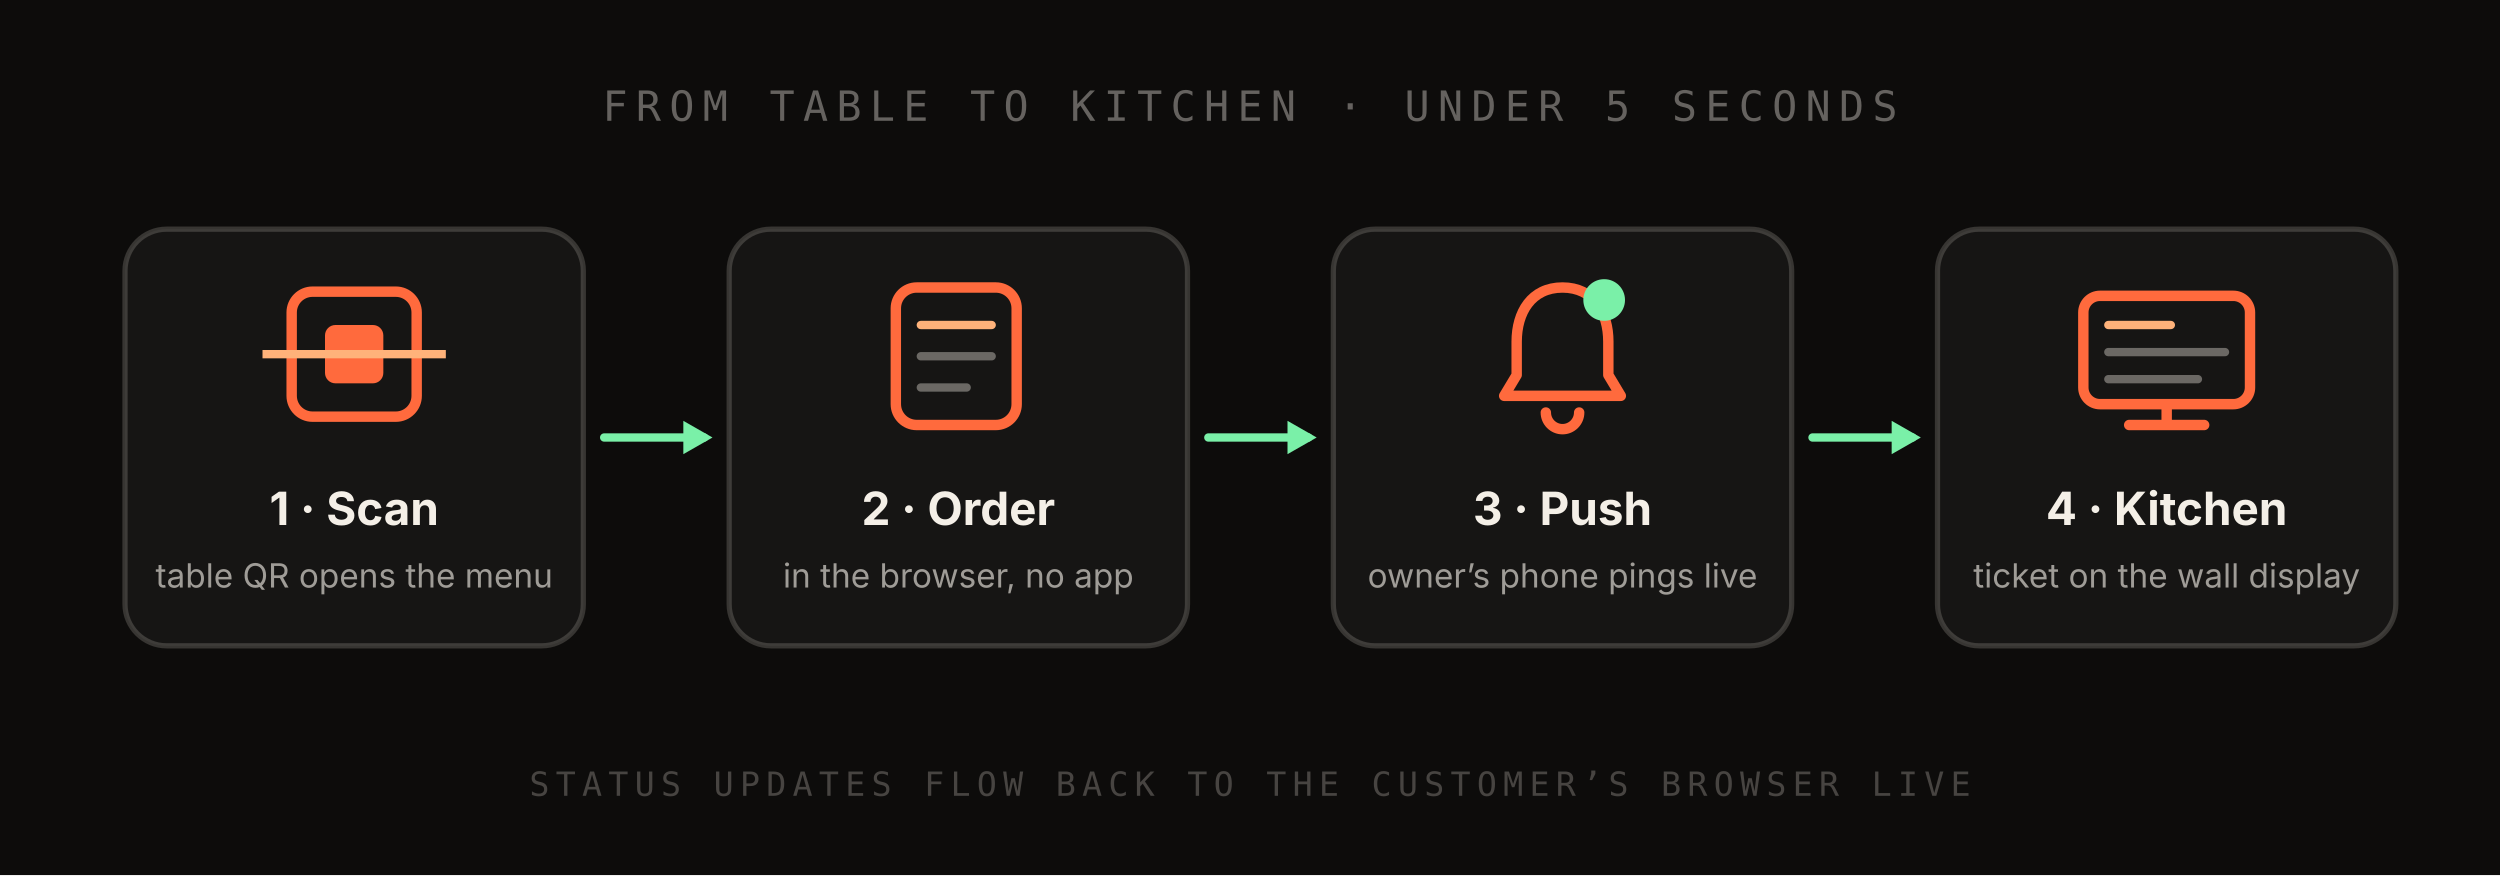
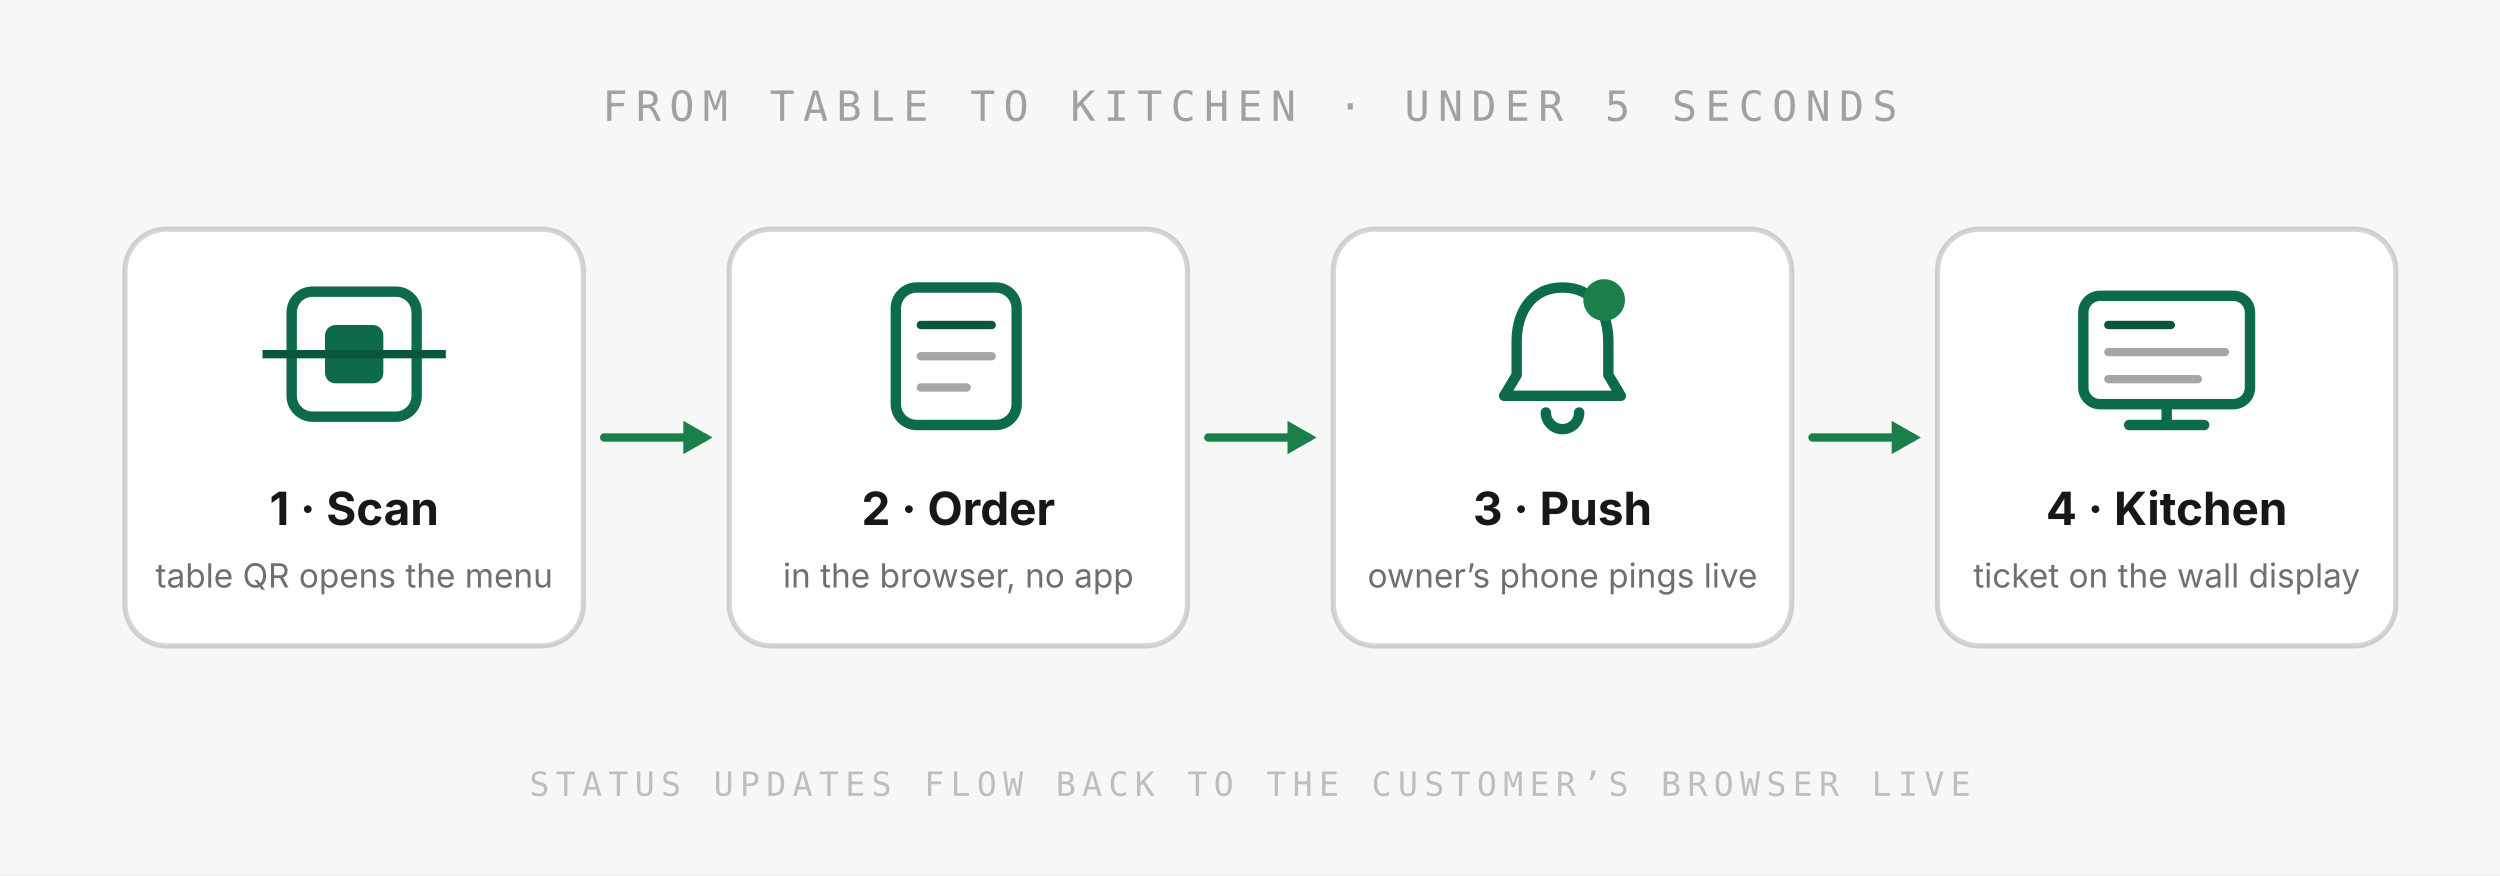
<svg xmlns="http://www.w3.org/2000/svg" width="1200" height="420" viewBox="0 0 1200 420" role="img" aria-label="TapMeal order flow: scan the table QR, order in the browser, push notification to the owner, ticket on the kitchen display">
-   <rect width="1200" height="420" fill="#0d0c0b" />
-   <text x="600" y="58" font-family="ui-monospace,Menlo,monospace" font-size="20" letter-spacing="4" fill="rgba(244,239,231,0.38)" text-anchor="middle">FROM TABLE TO KITCHEN · UNDER 5 SECONDS</text>
+   <rect width="1200" height="420" fill="#f7f7f5" />
+   <text x="600" y="58" font-family="ui-monospace,Menlo,monospace" font-size="20" letter-spacing="4" fill="rgba(23,23,22,0.38)" text-anchor="middle">FROM TABLE TO KITCHEN · UNDER 5 SECONDS</text>
  <g font-family="system-ui,-apple-system,'Segoe UI',sans-serif" text-anchor="middle">
-     <rect x="60" y="110" width="220" height="200" rx="20" fill="#161514" stroke="rgba(244,239,231,0.18)" stroke-width="2.5" />
-     <g transform="translate(140,140)" fill="none" stroke="#ff6a3d" stroke-width="5">
+     <rect x="60" y="110" width="220" height="200" rx="20" fill="#ffffff" stroke="rgba(23,23,22,0.18)" stroke-width="2.5" />
+     <g transform="translate(140,140)" fill="none" stroke="#0d6b4b" stroke-width="5">
      <rect x="0" y="0" width="60" height="60" rx="10" />
-       <rect x="16" y="16" width="28" height="28" rx="5" fill="#ff6a3d" stroke="none" />
-       <line x1="-14" y1="30" x2="74" y2="30" stroke="#ffb27a" stroke-width="4" />
+       <rect x="16" y="16" width="28" height="28" rx="5" fill="#0d6b4b" stroke="none" />
+       <line x1="-14" y1="30" x2="74" y2="30" stroke="#0a563c" stroke-width="4" />
    </g>
-     <text x="170" y="252" font-size="22" font-weight="700" fill="#f4efe7">1 · Scan</text>
-     <text x="170" y="282" font-size="16" fill="rgba(244,239,231,0.62)">table QR opens the menu</text>
-     <rect x="350" y="110" width="220" height="200" rx="20" fill="#161514" stroke="rgba(244,239,231,0.18)" stroke-width="2.5" />
+     <text x="170" y="252" font-size="22" font-weight="700" fill="#171716">1 · Scan</text>
+     <text x="170" y="282" font-size="16" fill="rgba(23,23,22,0.62)">table QR opens the menu</text>
+     <rect x="350" y="110" width="220" height="200" rx="20" fill="#ffffff" stroke="rgba(23,23,22,0.18)" stroke-width="2.5" />
    <g transform="translate(430,138)">
-       <rect x="0" y="0" width="58" height="66" rx="10" fill="none" stroke="#ff6a3d" stroke-width="5" />
-       <line x1="12" y1="18" x2="46" y2="18" stroke="#ffb27a" stroke-width="4" stroke-linecap="round" />
-       <line x1="12" y1="33" x2="46" y2="33" stroke="rgba(244,239,231,0.38)" stroke-width="4" stroke-linecap="round" />
-       <line x1="12" y1="48" x2="34" y2="48" stroke="rgba(244,239,231,0.38)" stroke-width="4" stroke-linecap="round" />
+       <rect x="0" y="0" width="58" height="66" rx="10" fill="none" stroke="#0d6b4b" stroke-width="5" />
+       <line x1="12" y1="18" x2="46" y2="18" stroke="#0a563c" stroke-width="4" stroke-linecap="round" />
+       <line x1="12" y1="33" x2="46" y2="33" stroke="rgba(23,23,22,0.38)" stroke-width="4" stroke-linecap="round" />
+       <line x1="12" y1="48" x2="34" y2="48" stroke="rgba(23,23,22,0.38)" stroke-width="4" stroke-linecap="round" />
    </g>
-     <text x="460" y="252" font-size="22" font-weight="700" fill="#f4efe7">2 · Order</text>
-     <text x="460" y="282" font-size="16" fill="rgba(244,239,231,0.62)">in the browser, no app</text>
-     <rect x="640" y="110" width="220" height="200" rx="20" fill="#161514" stroke="rgba(244,239,231,0.18)" stroke-width="2.5" />
+     <text x="460" y="252" font-size="22" font-weight="700" fill="#171716">2 · Order</text>
+     <text x="460" y="282" font-size="16" fill="rgba(23,23,22,0.62)">in the browser, no app</text>
+     <rect x="640" y="110" width="220" height="200" rx="20" fill="#ffffff" stroke="rgba(23,23,22,0.18)" stroke-width="2.5" />
    <g transform="translate(722,138)">
-       <path d="M 28 0 C 13 0 6 12 6 26 L 6 42 L 0 52 L 56 52 L 50 42 L 50 26 C 50 12 43 0 28 0 Z" fill="none" stroke="#ff6a3d" stroke-width="5" stroke-linejoin="round" />
-       <path d="M 20 60 A 8 8 0 0 0 36 60" fill="none" stroke="#ff6a3d" stroke-width="5" stroke-linecap="round" />
-       <circle cx="48" cy="6" r="10" fill="#7af0a8" />
+       <path d="M 28 0 C 13 0 6 12 6 26 L 6 42 L 0 52 L 56 52 L 50 42 L 50 26 C 50 12 43 0 28 0 Z" fill="none" stroke="#0d6b4b" stroke-width="5" stroke-linejoin="round" />
+       <path d="M 20 60 A 8 8 0 0 0 36 60" fill="none" stroke="#0d6b4b" stroke-width="5" stroke-linecap="round" />
+       <circle cx="48" cy="6" r="10" fill="#1a7f4b" />
    </g>
-     <text x="750" y="252" font-size="22" font-weight="700" fill="#f4efe7">3 · Push</text>
-     <text x="750" y="282" font-size="16" fill="rgba(244,239,231,0.62)">owner’s phone pings live</text>
-     <rect x="930" y="110" width="220" height="200" rx="20" fill="#161514" stroke="rgba(244,239,231,0.18)" stroke-width="2.5" />
+     <text x="750" y="252" font-size="22" font-weight="700" fill="#171716">3 · Push</text>
+     <text x="750" y="282" font-size="16" fill="rgba(23,23,22,0.62)">owner’s phone pings live</text>
+     <rect x="930" y="110" width="220" height="200" rx="20" fill="#ffffff" stroke="rgba(23,23,22,0.18)" stroke-width="2.5" />
    <g transform="translate(1000,142)">
-       <rect x="0" y="0" width="80" height="52" rx="8" fill="none" stroke="#ff6a3d" stroke-width="5" />
-       <line x1="12" y1="14" x2="42" y2="14" stroke="#ffb27a" stroke-width="4" stroke-linecap="round" />
-       <line x1="12" y1="27" x2="68" y2="27" stroke="rgba(244,239,231,0.38)" stroke-width="4" stroke-linecap="round" />
-       <line x1="12" y1="40" x2="55" y2="40" stroke="rgba(244,239,231,0.38)" stroke-width="4" stroke-linecap="round" />
-       <line x1="40" y1="52" x2="40" y2="62" stroke="#ff6a3d" stroke-width="5" />
-       <line x1="22" y1="62" x2="58" y2="62" stroke="#ff6a3d" stroke-width="5" stroke-linecap="round" />
+       <rect x="0" y="0" width="80" height="52" rx="8" fill="none" stroke="#0d6b4b" stroke-width="5" />
+       <line x1="12" y1="14" x2="42" y2="14" stroke="#0a563c" stroke-width="4" stroke-linecap="round" />
+       <line x1="12" y1="27" x2="68" y2="27" stroke="rgba(23,23,22,0.38)" stroke-width="4" stroke-linecap="round" />
+       <line x1="12" y1="40" x2="55" y2="40" stroke="rgba(23,23,22,0.38)" stroke-width="4" stroke-linecap="round" />
+       <line x1="40" y1="52" x2="40" y2="62" stroke="#0d6b4b" stroke-width="5" />
+       <line x1="22" y1="62" x2="58" y2="62" stroke="#0d6b4b" stroke-width="5" stroke-linecap="round" />
    </g>
-     <text x="1040" y="252" font-size="22" font-weight="700" fill="#f4efe7">4 · Kitchen</text>
-     <text x="1040" y="282" font-size="16" fill="rgba(244,239,231,0.62)">ticket on the wall display</text>
+     <text x="1040" y="252" font-size="22" font-weight="700" fill="#171716">4 · Kitchen</text>
+     <text x="1040" y="282" font-size="16" fill="rgba(23,23,22,0.62)">ticket on the wall display</text>
  </g>
-   <g stroke="#7af0a8" stroke-width="4" fill="none" stroke-linecap="round">
+   <g stroke="#1a7f4b" stroke-width="4" fill="none" stroke-linecap="round">
    <line x1="290" y1="210" x2="338" y2="210" />
-     <path d="M 328 202 L 342 210 L 328 218" fill="#7af0a8" stroke="none" />
+     <path d="M 328 202 L 342 210 L 328 218" fill="#1a7f4b" stroke="none" />
    <line x1="580" y1="210" x2="628" y2="210" />
-     <path d="M 618 202 L 632 210 L 618 218" fill="#7af0a8" stroke="none" />
+     <path d="M 618 202 L 632 210 L 618 218" fill="#1a7f4b" stroke="none" />
    <line x1="870" y1="210" x2="918" y2="210" />
-     <path d="M 908 202 L 922 210 L 908 218" fill="#7af0a8" stroke="none" />
+     <path d="M 908 202 L 922 210 L 908 218" fill="#1a7f4b" stroke="none" />
  </g>
-   <text x="600" y="382" font-family="ui-monospace,Menlo,monospace" font-size="16" letter-spacing="3" fill="rgba(244,239,231,0.25)" text-anchor="middle">STATUS UPDATES FLOW BACK TO THE CUSTOMER’S BROWSER LIVE</text>
+   <text x="600" y="382" font-family="ui-monospace,Menlo,monospace" font-size="16" letter-spacing="3" fill="rgba(23,23,22,0.25)" text-anchor="middle">STATUS UPDATES FLOW BACK TO THE CUSTOMER’S BROWSER LIVE</text>
</svg>
